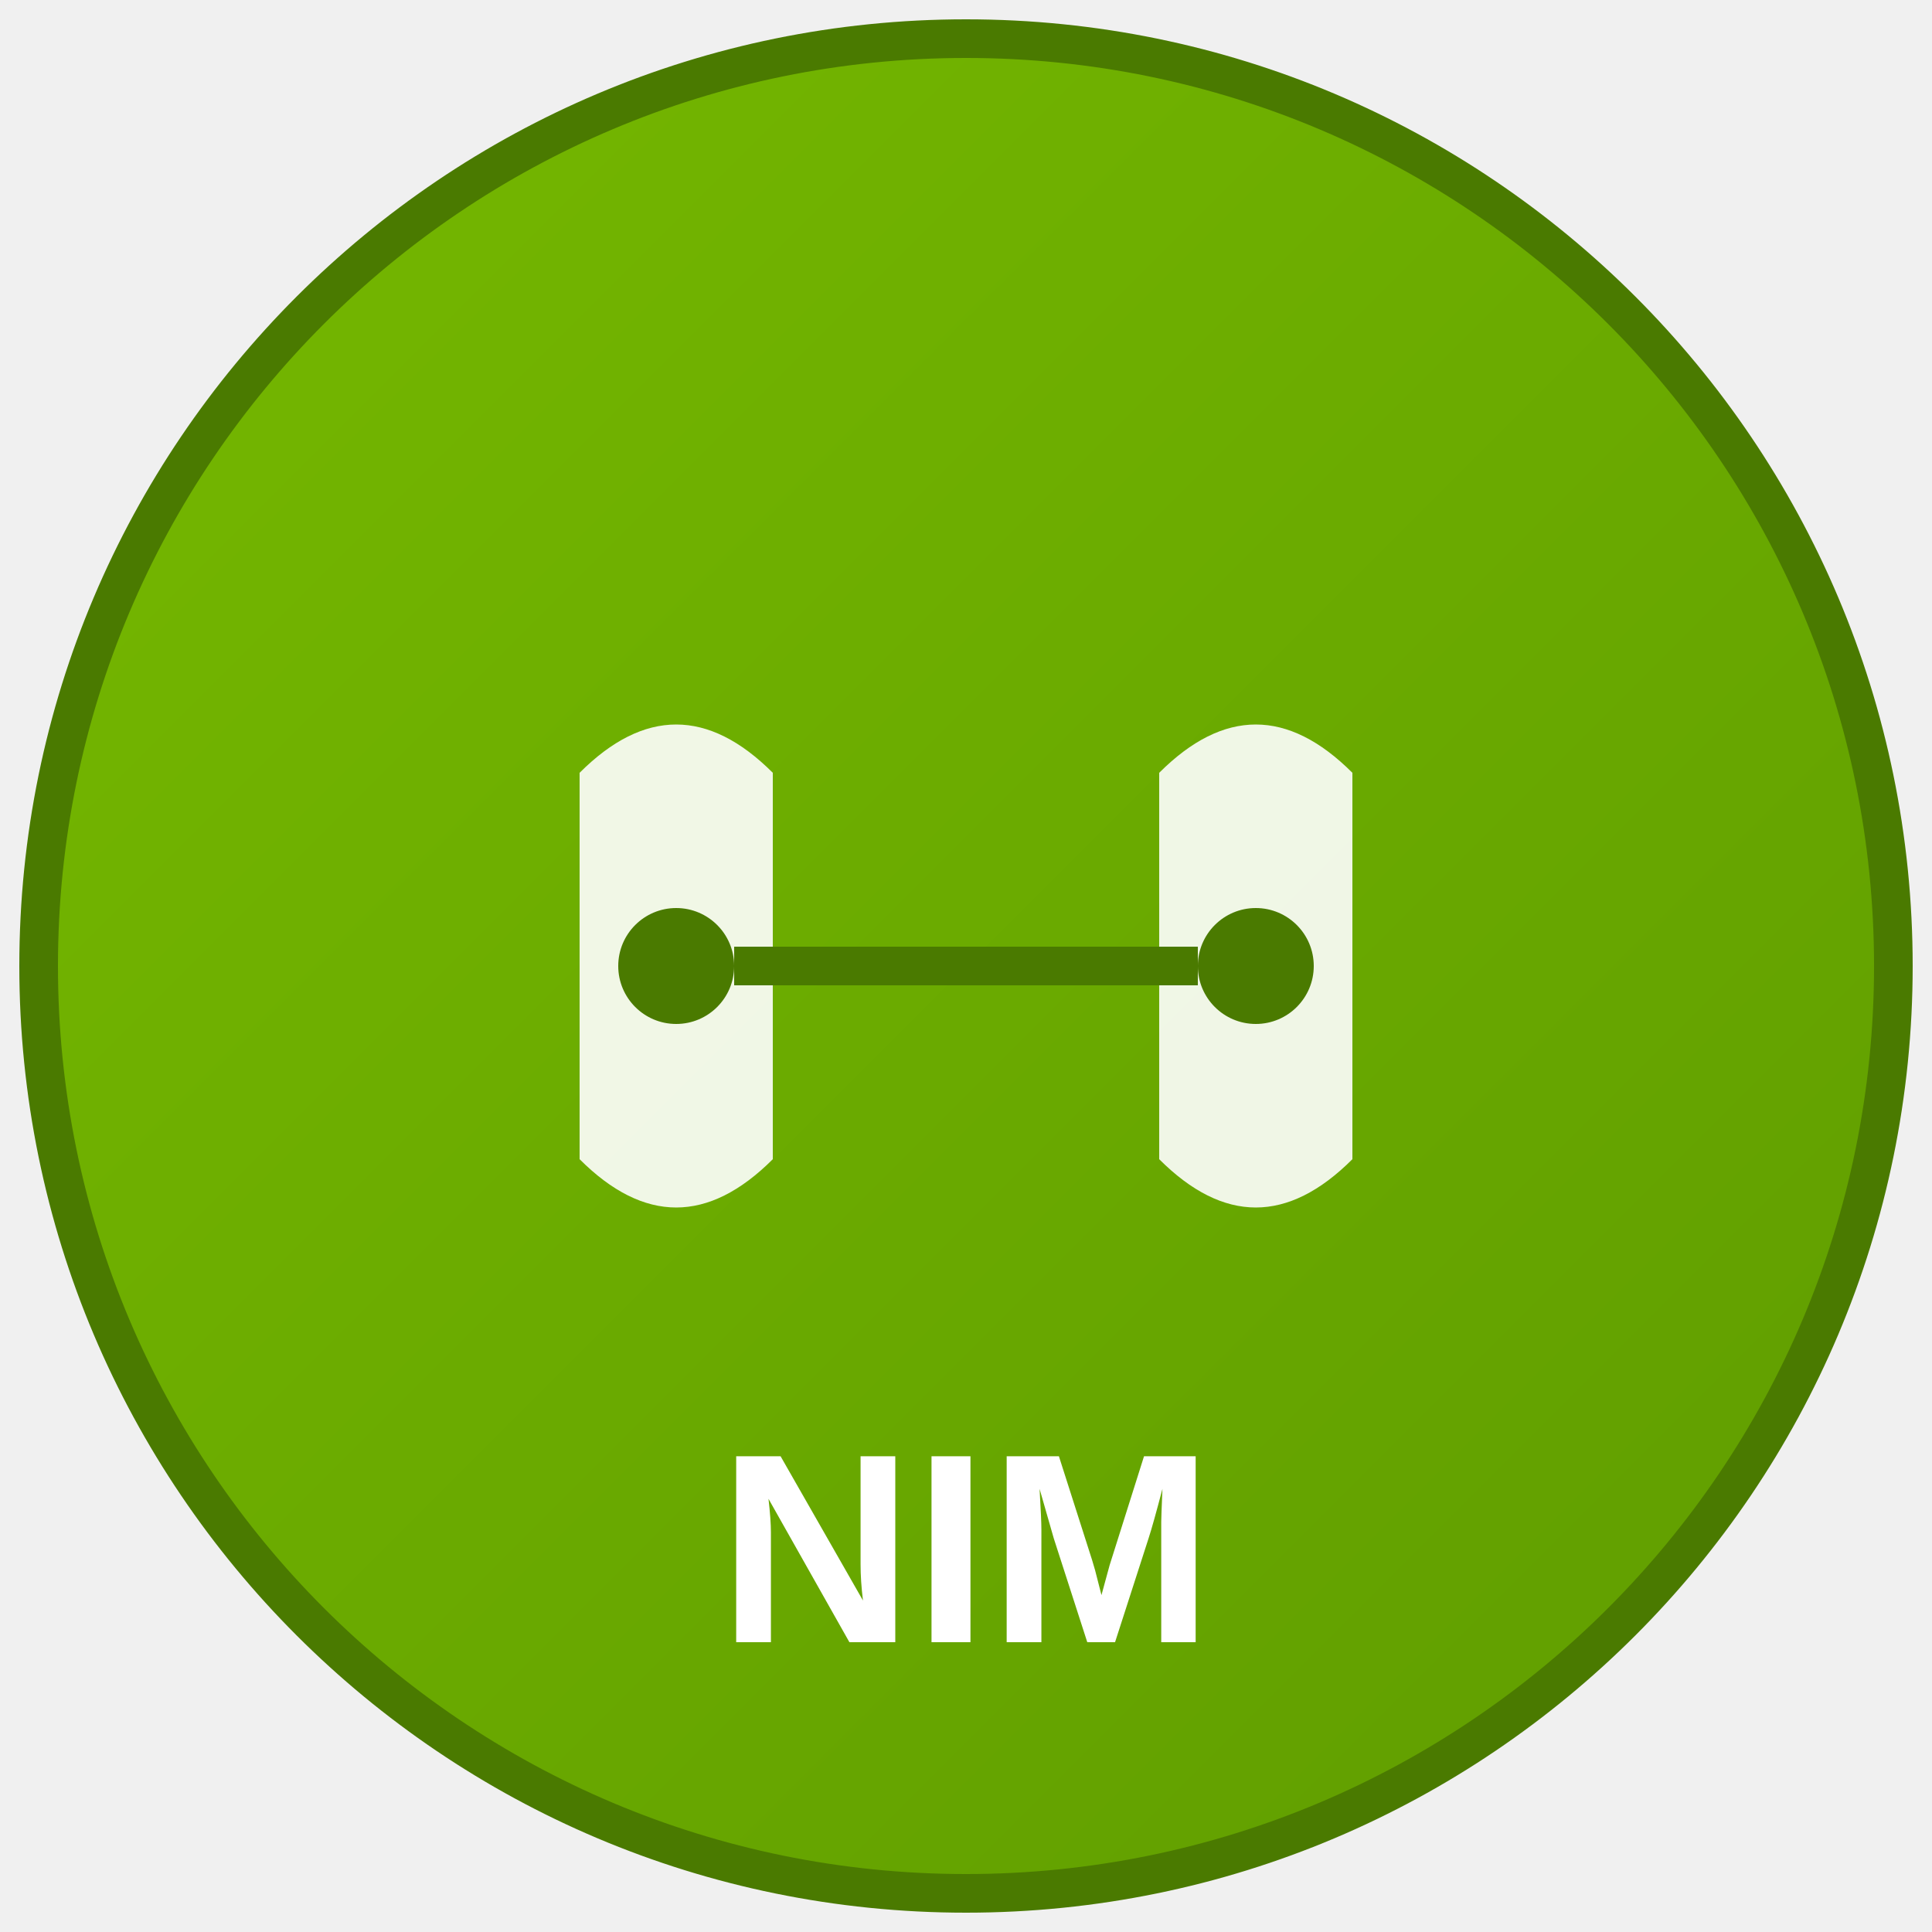
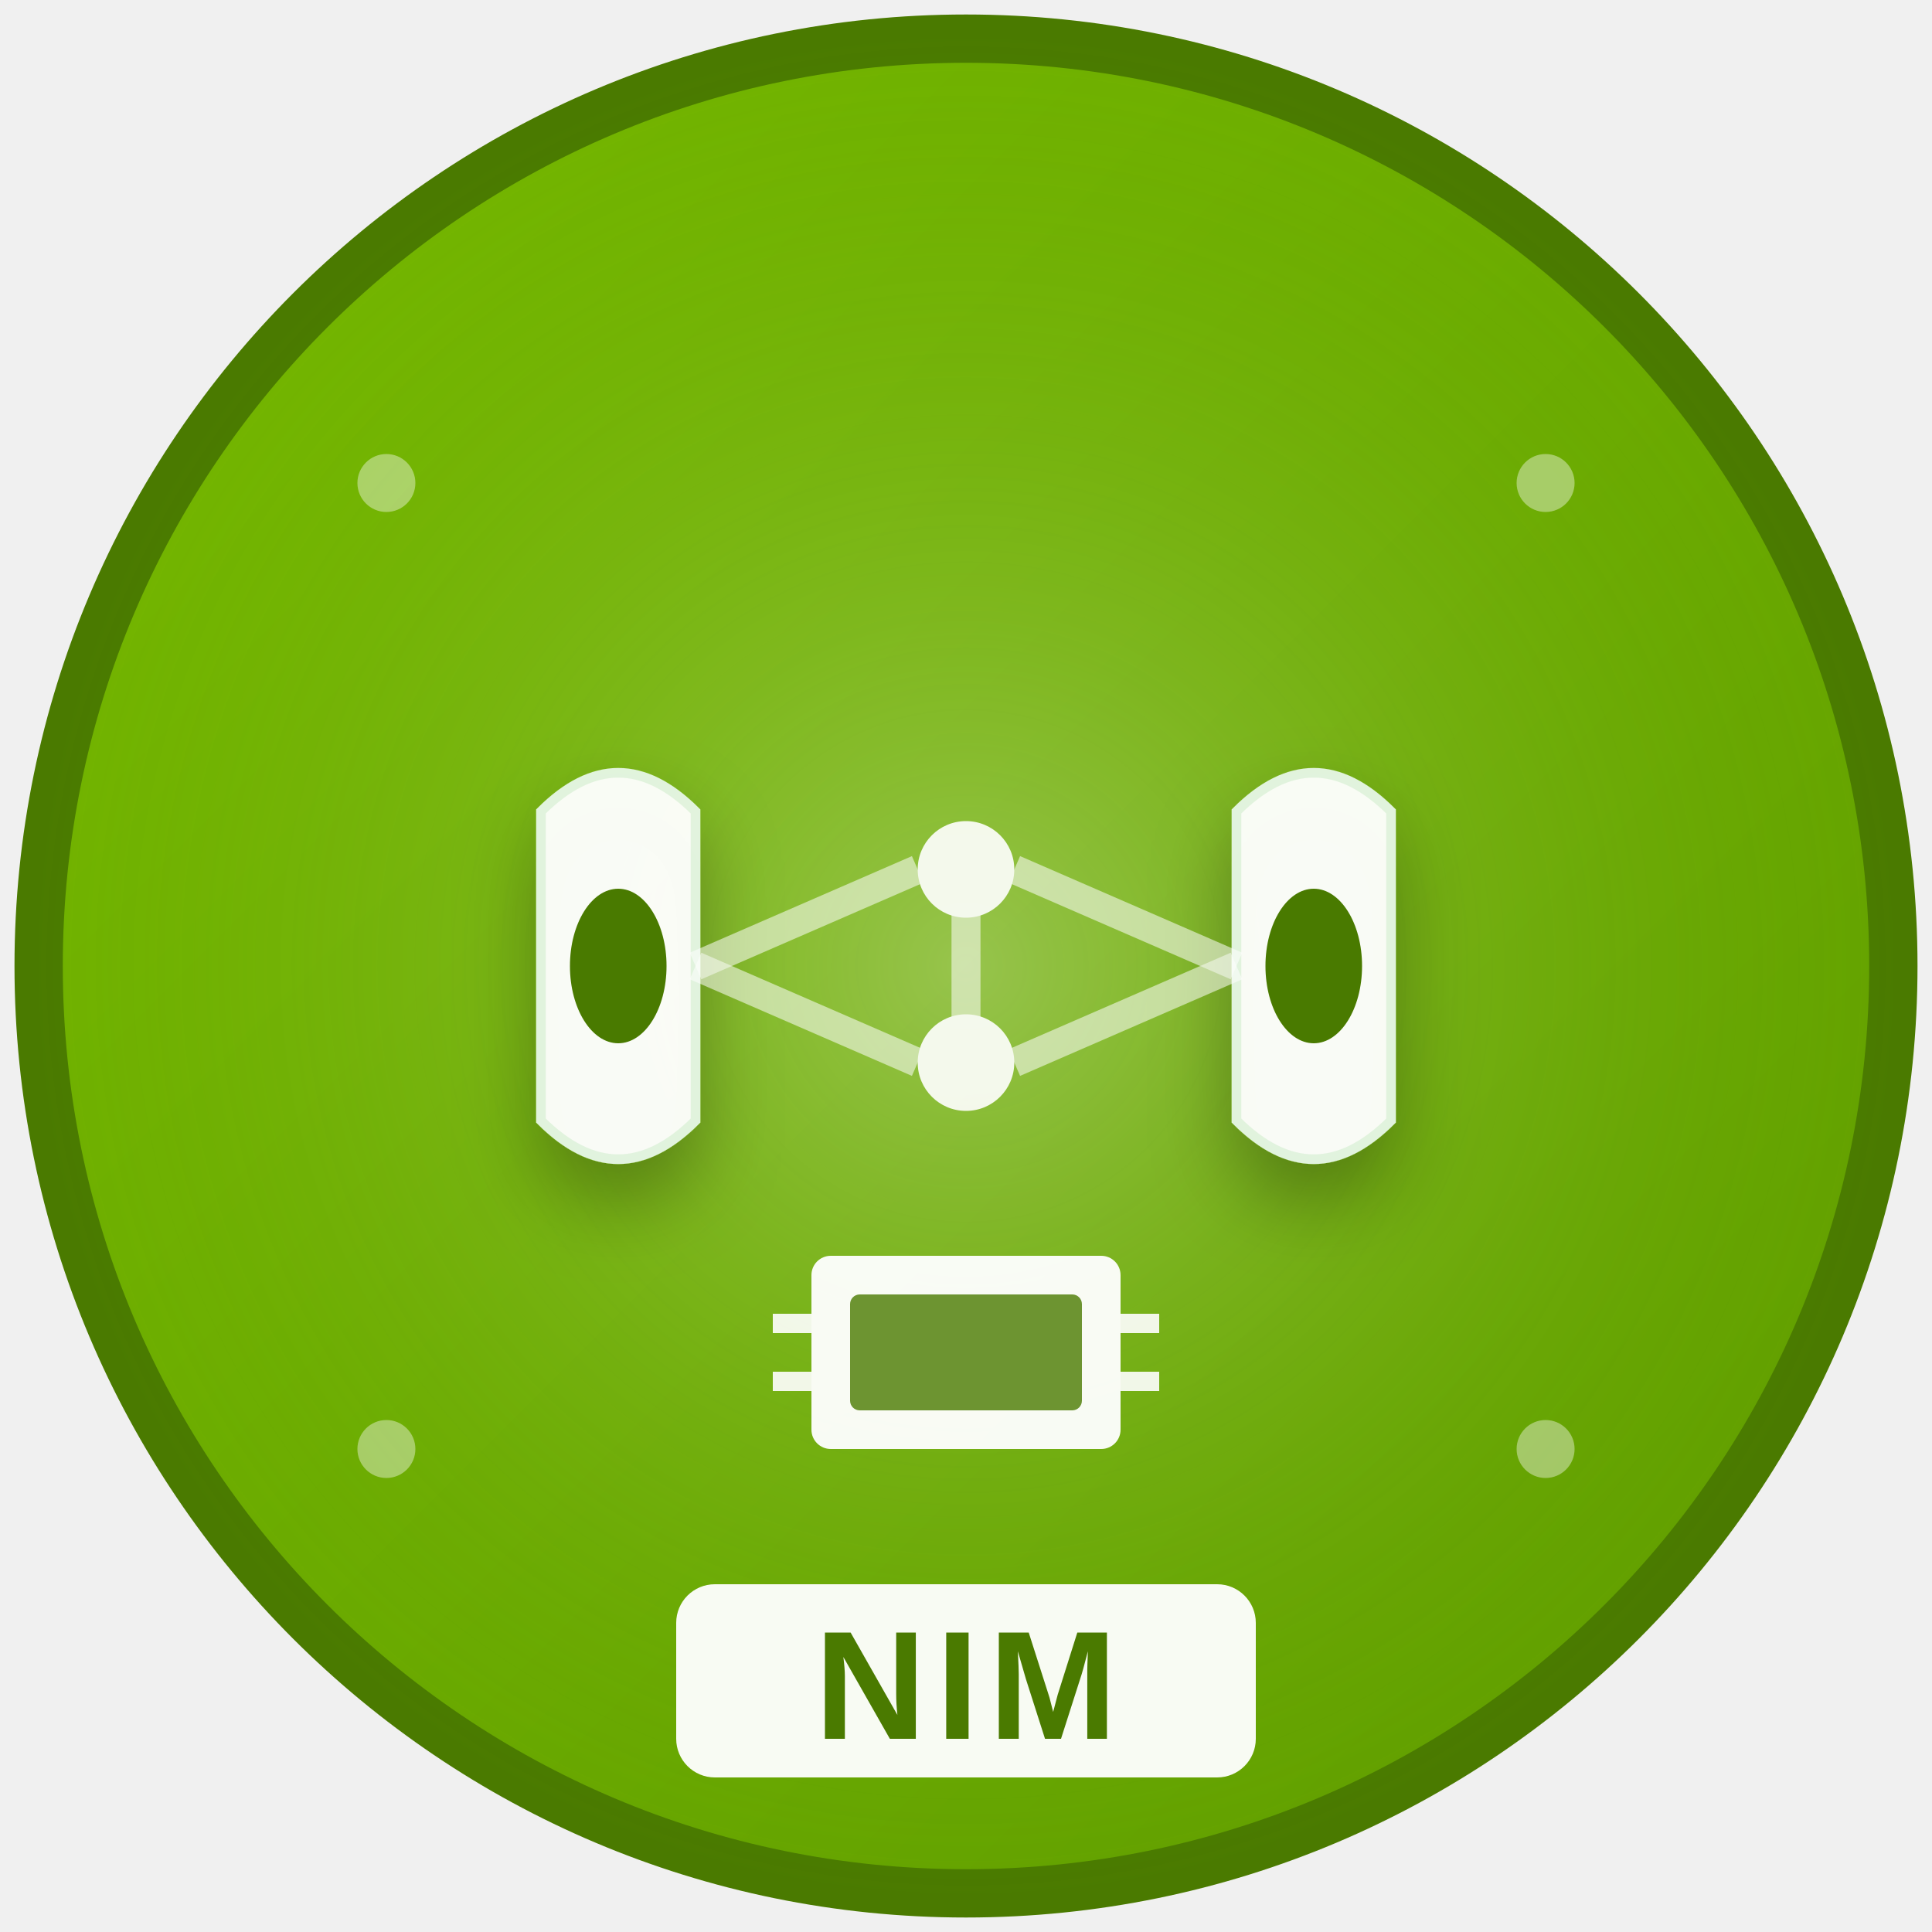
<svg xmlns="http://www.w3.org/2000/svg" viewBox="0 0 100 100" width="100" height="100">
  <defs>
    <linearGradient id="nvidiaGreen" x1="0%" y1="0%" x2="100%" y2="100%">
      <stop offset="0%" style="stop-color:#76B900;stop-opacity:1" />
      <stop offset="100%" style="stop-color:#5F9C00;stop-opacity:1" />
    </linearGradient>
+     <radialGradient id="aiGlow" cx="50%" cy="50%">
+       <stop offset="0%" style="stop-color:#FFFFFF;stop-opacity:0.3" />
+       <stop offset="100%" style="stop-color:#76B900;stop-opacity:0" />
+     </radialGradient>
+     <filter id="shadow" x="-50%" y="-50%" width="200%" height="200%">
+       <feGaussianBlur in="SourceAlpha" stdDeviation="2" />
+       <feOffset dx="0" dy="2" result="offsetblur" />
+       <feComponentTransfer>
+         <feFuncA type="linear" slope="0.3" />
+       </feComponentTransfer>
+       <feMerge>
+         <feMergeNode />
+         <feMergeNode in="SourceGraphic" />
+       </feMerge>
+     </filter>
  </defs>
-   <circle cx="50" cy="50" r="48" fill="url(#nvidiaGreen)" stroke="#4A7A00" stroke-width="2" />
-   <path d="M 30 40 Q 35 35 40 40 L 40 60 Q 35 65 30 60 Z" fill="#FFFFFF" opacity="0.9" />
-   <path d="M 60 40 Q 65 35 70 40 L 70 60 Q 65 65 60 60 Z" fill="#FFFFFF" opacity="0.9" />
-   <circle cx="35" cy="50" r="3" fill="#4A7A00" />
-   <circle cx="65" cy="50" r="3" fill="#4A7A00" />
-   <line x1="38" y1="50" x2="62" y2="50" stroke="#4A7A00" stroke-width="2" />
-   <text x="50" y="85" font-family="Arial, sans-serif" font-size="14" font-weight="bold" fill="#FFFFFF" text-anchor="middle">NIM</text>
+   <circle cx="50" cy="50" r="48" fill="url(#nvidiaGreen)" stroke="#4A7A00" stroke-width="2.5" />
+   <circle cx="50" cy="50" r="48" fill="url(#aiGlow)" />
+   <g filter="url(#shadow)">
+     <path d="M 28 42 Q 32 38 36 42 L 36 58 Q 32 62 28 58 Z" fill="#FFFFFF" opacity="0.95" stroke="#E6F7E6" stroke-width="0.5" />
+     <ellipse cx="32" cy="50" rx="2.5" ry="4" fill="#4A7A00" />
+     <path d="M 64 42 Q 68 38 72 42 L 72 58 Q 68 62 64 58 Z" fill="#FFFFFF" opacity="0.95" stroke="#E6F7E6" stroke-width="0.5" />
+     <ellipse cx="68" cy="50" rx="2.5" ry="4" fill="#4A7A00" />
+   </g>
+   <g opacity="0.9">
+     <circle cx="50" cy="45" r="2.5" fill="#FFFFFF" />
+     <circle cx="50" cy="55" r="2.5" fill="#FFFFFF" />
+     <line x1="36" y1="50" x2="47.5" y2="45" stroke="#FFFFFF" stroke-width="1.5" opacity="0.6" />
+     <line x1="36" y1="50" x2="47.5" y2="55" stroke="#FFFFFF" stroke-width="1.5" opacity="0.6" />
+     <line x1="52.5" y1="45" x2="64" y2="50" stroke="#FFFFFF" stroke-width="1.5" opacity="0.6" />
+     <line x1="52.5" y1="55" x2="64" y2="50" stroke="#FFFFFF" stroke-width="1.5" opacity="0.6" />
+     <line x1="50" y1="45" x2="50" y2="55" stroke="#FFFFFF" stroke-width="1.5" opacity="0.6" />
+   </g>
+   <g transform="translate(50, 70)">
+     <rect x="-8" y="-5" width="16" height="10" rx="1" fill="#FFFFFF" opacity="0.95" />
+     <rect x="-6" y="-3" width="12" height="6" rx="0.5" fill="#4A7A00" opacity="0.8" />
+     <rect x="-10" y="-2" width="2" height="1" fill="#FFFFFF" opacity="0.9" />
+     <rect x="-10" y="1" width="2" height="1" fill="#FFFFFF" opacity="0.9" />
+     <rect x="8" y="-2" width="2" height="1" fill="#FFFFFF" opacity="0.9" />
+     <rect x="8" y="1" width="2" height="1" fill="#FFFFFF" opacity="0.9" />
+   </g>
+   <g transform="translate(50, 88)">
+     <rect x="-15" y="-6" width="30" height="10" rx="2" fill="#FFFFFF" opacity="0.95" />
+     <text x="0" y="2" font-family="'Segoe UI', Arial, sans-serif" font-size="8" font-weight="bold" fill="#4A7A00" text-anchor="middle" letter-spacing="0.5">NIM</text>
+   </g>
+   <circle cx="20" cy="25" r="1.5" fill="#FFFFFF" opacity="0.4" />
+   <circle cx="80" cy="25" r="1.5" fill="#FFFFFF" opacity="0.4" />
+   <circle cx="20" cy="75" r="1.5" fill="#FFFFFF" opacity="0.4" />
+   <circle cx="80" cy="75" r="1.5" fill="#FFFFFF" opacity="0.4" />
</svg>
